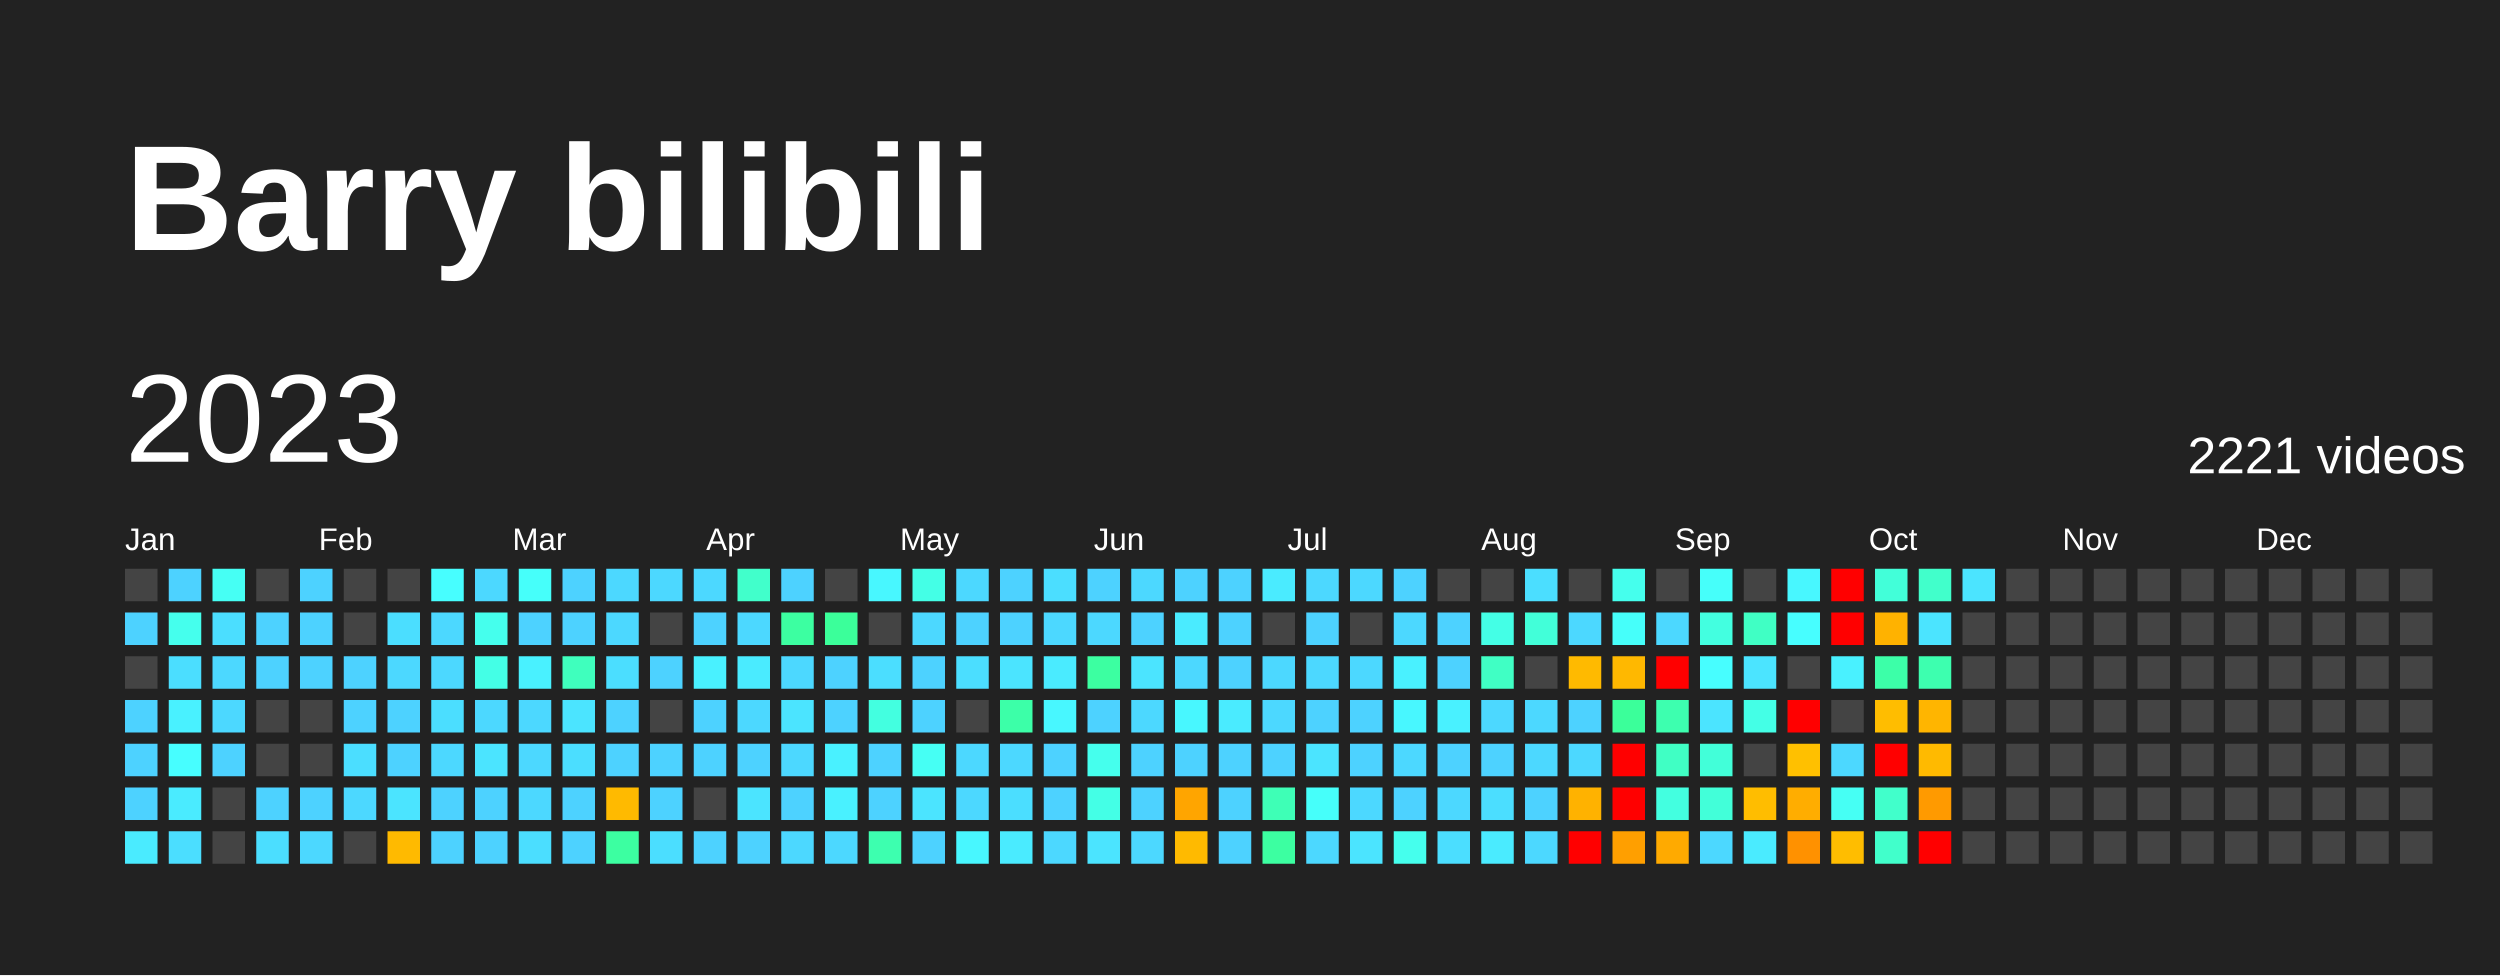
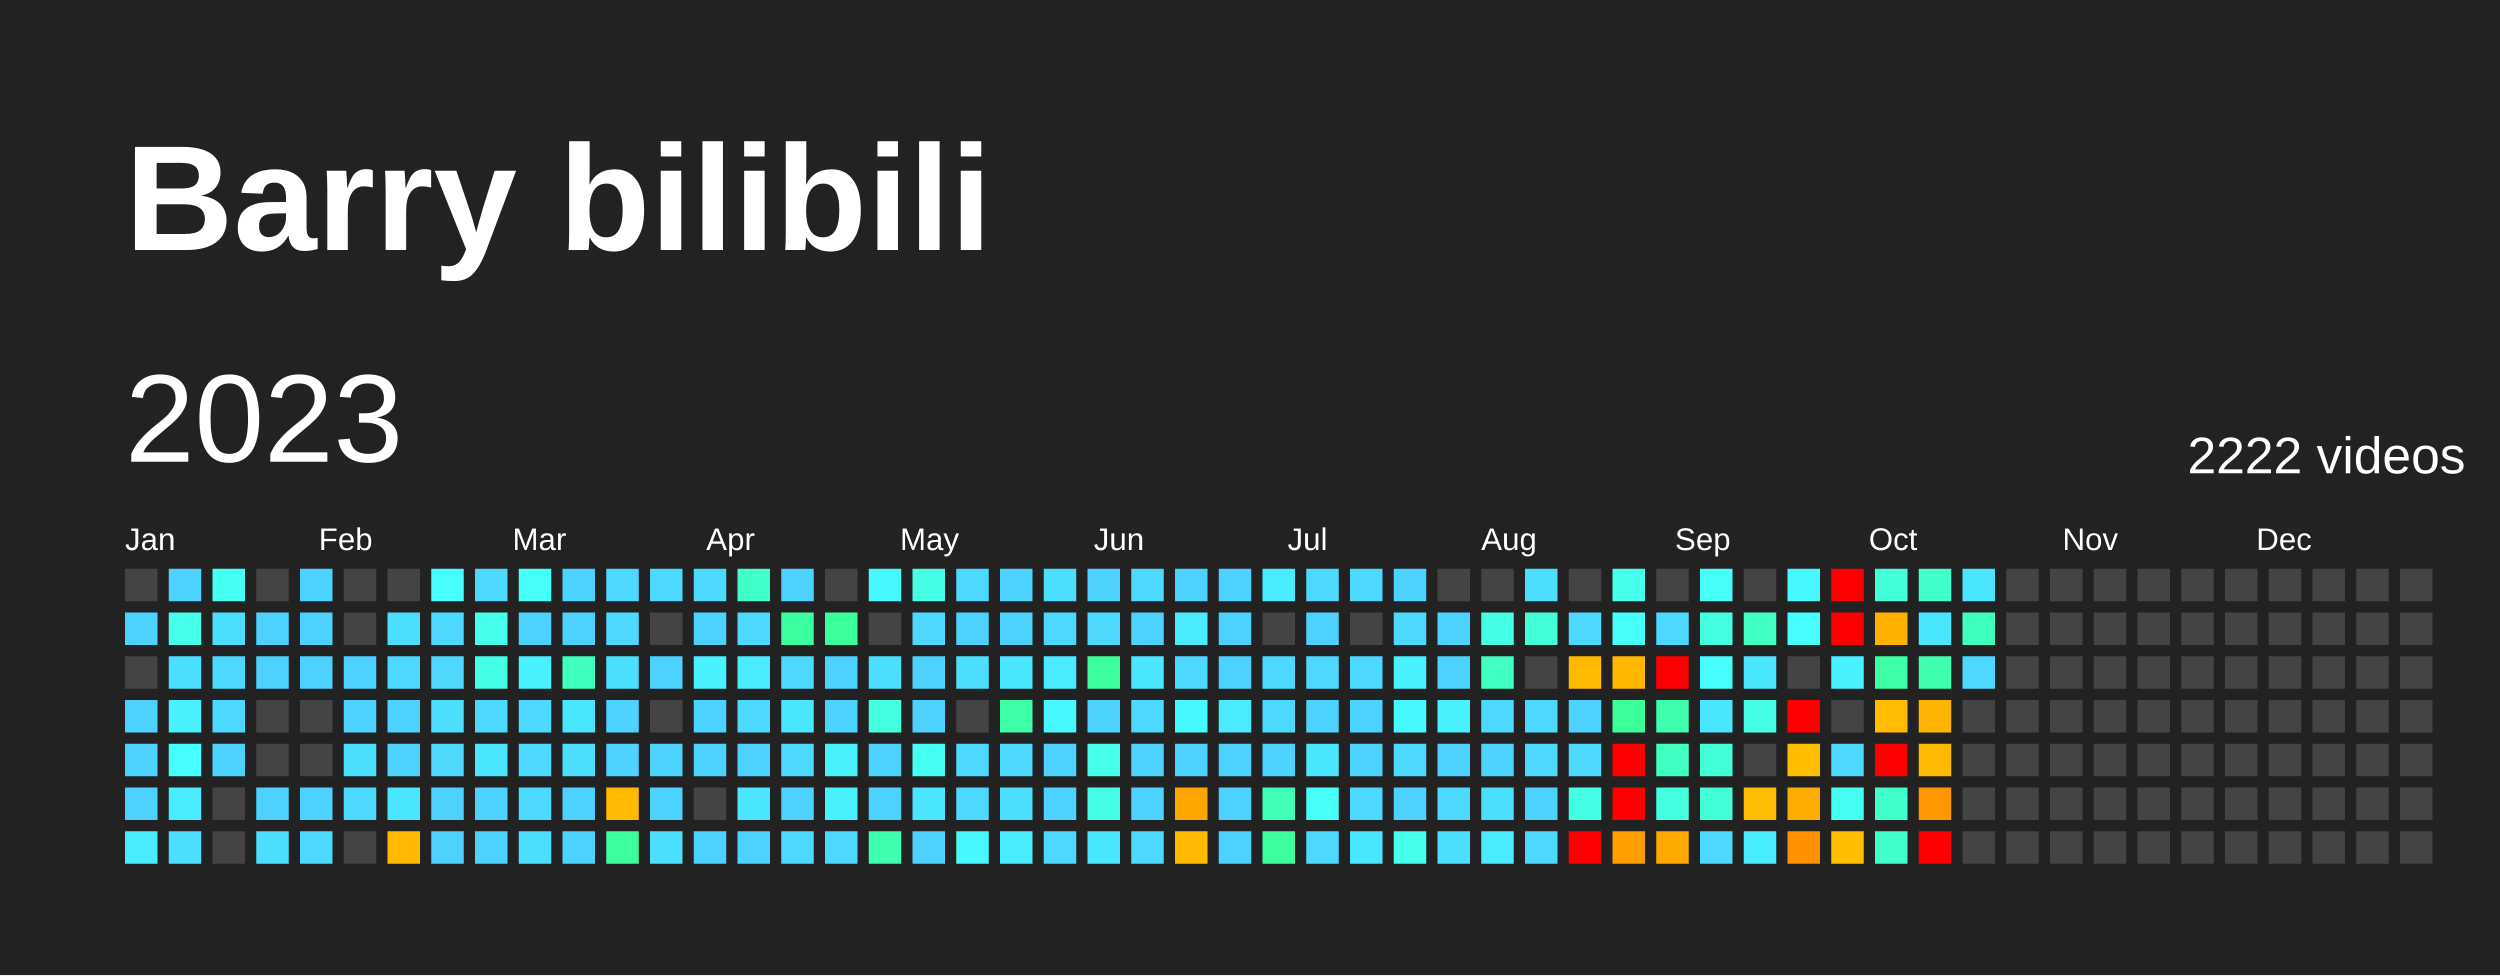
<svg xmlns="http://www.w3.org/2000/svg" baseProfile="full" height="78mm" version="1.1" viewBox="0,0,200,78" width="200mm">
  <defs />
  <rect fill="#222222" height="78" width="200" x="0" y="0" />
  <text fill="#FFFFFF" style="font-size:12px; font-family:Arial; font-weight:bold;" x="10" y="20">Barry bilibili</text>
  <text dominant-baseline="hanging" fill="#FFFFFF" style="font-size:10.0px; font-family:Arial;" x="10" y="30">2023</text>
-   <text dominant-baseline="hanging" fill="#FFFFFF" style="font-size:4.125px; font-family:Arial;" x="175" y="35">2221 videos</text>
+   <text dominant-baseline="hanging" fill="#FFFFFF" style="font-size:4.125px; font-family:Arial;" x="175" y="35">2222 videos</text>
  <text fill="#FFFFFF" style="font-size:2.5px; font-family:Arial" x="10.0" y="44">Jan</text>
  <text fill="#FFFFFF" style="font-size:2.5px; font-family:Arial" x="25.5" y="44">Feb</text>
  <text fill="#FFFFFF" style="font-size:2.5px; font-family:Arial" x="41.0" y="44">Mar</text>
  <text fill="#FFFFFF" style="font-size:2.5px; font-family:Arial" x="56.5" y="44">Apr</text>
  <text fill="#FFFFFF" style="font-size:2.5px; font-family:Arial" x="72.0" y="44">May</text>
  <text fill="#FFFFFF" style="font-size:2.5px; font-family:Arial" x="87.5" y="44">Jun</text>
  <text fill="#FFFFFF" style="font-size:2.5px; font-family:Arial" x="103.0" y="44">Jul</text>
  <text fill="#FFFFFF" style="font-size:2.5px; font-family:Arial" x="118.5" y="44">Aug</text>
  <text fill="#FFFFFF" style="font-size:2.5px; font-family:Arial" x="134.0" y="44">Sep</text>
  <text fill="#FFFFFF" style="font-size:2.5px; font-family:Arial" x="149.5" y="44">Oct</text>
  <text fill="#FFFFFF" style="font-size:2.5px; font-family:Arial" x="165.0" y="44">Nov</text>
  <text fill="#FFFFFF" style="font-size:2.5px; font-family:Arial" x="180.5" y="44">Dec</text>
  <rect fill="#444444" height="2.6" width="2.6" x="10.0" y="45.5" />
  <rect fill="#4dd2ff" height="2.6" width="2.6" x="10.0" y="49.0" />
  <rect fill="#444444" height="2.6" width="2.6" x="10.0" y="52.5" />
  <rect fill="#4dd2ff" height="2.6" width="2.6" x="10.0" y="56.0" />
  <rect fill="#4dd2ff" height="2.6" width="2.6" x="10.0" y="59.5" />
  <rect fill="#4dd2ff" height="2.6" width="2.6" x="10.0" y="63.0" />
  <rect fill="#4aebff" height="2.6" width="2.6" x="10.0" y="66.5" />
  <rect fill="#4dd2ff" height="2.6" width="2.6" x="13.5" y="45.5" />
-   <rect fill="#45ffed" height="2.6" width="2.6" x="13.5" y="49.0" />
+   <rect fill="#45ffec" height="2.6" width="2.6" x="13.5" y="49.0" />
  <rect fill="#4bdeff" height="2.6" width="2.6" x="13.5" y="52.5" />
  <rect fill="#49f1ff" height="2.6" width="2.6" x="13.5" y="56.0" />
  <rect fill="#47feff" height="2.6" width="2.6" x="13.5" y="59.5" />
  <rect fill="#4aebff" height="2.6" width="2.6" x="13.5" y="63.0" />
  <rect fill="#4bdeff" height="2.6" width="2.6" x="13.5" y="66.5" />
-   <rect fill="#46fff4" height="2.6" width="2.6" x="17.0" y="45.5" />
+   <rect fill="#45fff3" height="2.6" width="2.6" x="17.0" y="45.5" />
  <rect fill="#4bdeff" height="2.6" width="2.6" x="17.0" y="49.0" />
  <rect fill="#4cd8ff" height="2.6" width="2.6" x="17.0" y="52.5" />
  <rect fill="#4cd8ff" height="2.6" width="2.6" x="17.0" y="56.0" />
  <rect fill="#4dd2ff" height="2.6" width="2.6" x="17.0" y="59.5" />
  <rect fill="#444444" height="2.6" width="2.6" x="17.0" y="63.0" />
  <rect fill="#444444" height="2.6" width="2.6" x="17.0" y="66.5" />
  <rect fill="#444444" height="2.6" width="2.6" x="20.5" y="45.5" />
  <rect fill="#4dd2ff" height="2.6" width="2.6" x="20.5" y="49.0" />
  <rect fill="#4dd2ff" height="2.6" width="2.6" x="20.5" y="52.5" />
  <rect fill="#444444" height="2.6" width="2.6" x="20.5" y="56.0" />
  <rect fill="#444444" height="2.6" width="2.6" x="20.5" y="59.5" />
  <rect fill="#4dd2ff" height="2.6" width="2.6" x="20.5" y="63.0" />
  <rect fill="#4bdeff" height="2.6" width="2.6" x="20.5" y="66.5" />
  <rect fill="#4dd2ff" height="2.6" width="2.6" x="24.0" y="45.5" />
  <rect fill="#4dd2ff" height="2.6" width="2.6" x="24.0" y="49.0" />
  <rect fill="#4dd2ff" height="2.6" width="2.6" x="24.0" y="52.5" />
  <rect fill="#444444" height="2.6" width="2.6" x="24.0" y="56.0" />
  <rect fill="#444444" height="2.6" width="2.6" x="24.0" y="59.5" />
  <rect fill="#4dd2ff" height="2.6" width="2.6" x="24.0" y="63.0" />
  <rect fill="#4cd8ff" height="2.6" width="2.6" x="24.0" y="66.5" />
  <rect fill="#444444" height="2.6" width="2.6" x="27.5" y="45.5" />
  <rect fill="#444444" height="2.6" width="2.6" x="27.5" y="49.0" />
  <rect fill="#4dd2ff" height="2.6" width="2.6" x="27.5" y="52.5" />
  <rect fill="#4dd2ff" height="2.6" width="2.6" x="27.5" y="56.0" />
  <rect fill="#4bdeff" height="2.6" width="2.6" x="27.5" y="59.5" />
  <rect fill="#4cd8ff" height="2.6" width="2.6" x="27.5" y="63.0" />
  <rect fill="#444444" height="2.6" width="2.6" x="27.5" y="66.5" />
  <rect fill="#444444" height="2.6" width="2.6" x="31.0" y="45.5" />
  <rect fill="#4bdeff" height="2.6" width="2.6" x="31.0" y="49.0" />
  <rect fill="#4cd8ff" height="2.6" width="2.6" x="31.0" y="52.5" />
  <rect fill="#4dd2ff" height="2.6" width="2.6" x="31.0" y="56.0" />
  <rect fill="#4dd2ff" height="2.6" width="2.6" x="31.0" y="59.5" />
-   <rect fill="#4be4ff" height="2.6" width="2.6" x="31.0" y="63.0" />
+   <rect fill="#4ae5ff" height="2.6" width="2.6" x="31.0" y="63.0" />
  <rect fill="#ffba00" height="2.6" width="2.6" x="31.0" y="66.5" />
  <rect fill="#47feff" height="2.6" width="2.6" x="34.5" y="45.5" />
  <rect fill="#4cd8ff" height="2.6" width="2.6" x="34.5" y="49.0" />
  <rect fill="#4cd8ff" height="2.6" width="2.6" x="34.5" y="52.5" />
  <rect fill="#4bdeff" height="2.6" width="2.6" x="34.5" y="56.0" />
  <rect fill="#4cd8ff" height="2.6" width="2.6" x="34.5" y="59.5" />
  <rect fill="#4dd2ff" height="2.6" width="2.6" x="34.5" y="63.0" />
  <rect fill="#4dd2ff" height="2.6" width="2.6" x="34.5" y="66.5" />
  <rect fill="#4cd8ff" height="2.6" width="2.6" x="38.0" y="45.5" />
-   <rect fill="#45ffed" height="2.6" width="2.6" x="38.0" y="49.0" />
+   <rect fill="#45ffec" height="2.6" width="2.6" x="38.0" y="49.0" />
  <rect fill="#44ffe6" height="2.6" width="2.6" x="38.0" y="52.5" />
  <rect fill="#4cd8ff" height="2.6" width="2.6" x="38.0" y="56.0" />
-   <rect fill="#4be4ff" height="2.6" width="2.6" x="38.0" y="59.5" />
+   <rect fill="#4ae5ff" height="2.6" width="2.6" x="38.0" y="59.5" />
  <rect fill="#4dd2ff" height="2.6" width="2.6" x="38.0" y="63.0" />
  <rect fill="#4dd2ff" height="2.6" width="2.6" x="38.0" y="66.5" />
-   <rect fill="#46fffa" height="2.6" width="2.6" x="41.5" y="45.5" />
+   <rect fill="#46fff9" height="2.6" width="2.6" x="41.5" y="45.5" />
  <rect fill="#4dd2ff" height="2.6" width="2.6" x="41.5" y="49.0" />
  <rect fill="#49f1ff" height="2.6" width="2.6" x="41.5" y="52.5" />
  <rect fill="#4cd8ff" height="2.6" width="2.6" x="41.5" y="56.0" />
  <rect fill="#4cd8ff" height="2.6" width="2.6" x="41.5" y="59.5" />
  <rect fill="#4cd8ff" height="2.6" width="2.6" x="41.5" y="63.0" />
  <rect fill="#4bdeff" height="2.6" width="2.6" x="41.5" y="66.5" />
  <rect fill="#4dd2ff" height="2.6" width="2.6" x="45.0" y="45.5" />
  <rect fill="#4dd2ff" height="2.6" width="2.6" x="45.0" y="49.0" />
-   <rect fill="#3fffbd" height="2.6" width="2.6" x="45.0" y="52.5" />
-   <rect fill="#4be4ff" height="2.6" width="2.6" x="45.0" y="56.0" />
+   <rect fill="#3fffbc" height="2.6" width="2.6" x="45.0" y="52.5" />
+   <rect fill="#4ae5ff" height="2.6" width="2.6" x="45.0" y="56.0" />
  <rect fill="#4bdeff" height="2.6" width="2.6" x="45.0" y="59.5" />
  <rect fill="#4dd2ff" height="2.6" width="2.6" x="45.0" y="63.0" />
  <rect fill="#4dd2ff" height="2.6" width="2.6" x="45.0" y="66.5" />
  <rect fill="#4cd8ff" height="2.6" width="2.6" x="48.5" y="45.5" />
  <rect fill="#4cd8ff" height="2.6" width="2.6" x="48.5" y="49.0" />
  <rect fill="#4bdeff" height="2.6" width="2.6" x="48.5" y="52.5" />
  <rect fill="#4dd2ff" height="2.6" width="2.6" x="48.5" y="56.0" />
  <rect fill="#4dd2ff" height="2.6" width="2.6" x="48.5" y="59.5" />
  <rect fill="#ffba00" height="2.6" width="2.6" x="48.5" y="63.0" />
-   <rect fill="#3cffa1" height="2.6" width="2.6" x="48.5" y="66.5" />
+   <rect fill="#3bff9f" height="2.6" width="2.6" x="48.5" y="66.5" />
  <rect fill="#4cd8ff" height="2.6" width="2.6" x="52.0" y="45.5" />
  <rect fill="#444444" height="2.6" width="2.6" x="52.0" y="49.0" />
  <rect fill="#4dd2ff" height="2.6" width="2.6" x="52.0" y="52.5" />
  <rect fill="#444444" height="2.6" width="2.6" x="52.0" y="56.0" />
  <rect fill="#4dd2ff" height="2.6" width="2.6" x="52.0" y="59.5" />
  <rect fill="#4dd2ff" height="2.6" width="2.6" x="52.0" y="63.0" />
  <rect fill="#4bdeff" height="2.6" width="2.6" x="52.0" y="66.5" />
  <rect fill="#4cd8ff" height="2.6" width="2.6" x="55.5" y="45.5" />
  <rect fill="#4dd2ff" height="2.6" width="2.6" x="55.5" y="49.0" />
  <rect fill="#49f1ff" height="2.6" width="2.6" x="55.5" y="52.5" />
  <rect fill="#4dd2ff" height="2.6" width="2.6" x="55.5" y="56.0" />
  <rect fill="#4dd2ff" height="2.6" width="2.6" x="55.5" y="59.5" />
  <rect fill="#444444" height="2.6" width="2.6" x="55.5" y="63.0" />
  <rect fill="#4dd2ff" height="2.6" width="2.6" x="55.5" y="66.5" />
-   <rect fill="#41ffcb" height="2.6" width="2.6" x="59.0" y="45.5" />
+   <rect fill="#40ffca" height="2.6" width="2.6" x="59.0" y="45.5" />
  <rect fill="#4cd8ff" height="2.6" width="2.6" x="59.0" y="49.0" />
  <rect fill="#4aebff" height="2.6" width="2.6" x="59.0" y="52.5" />
  <rect fill="#4cd8ff" height="2.6" width="2.6" x="59.0" y="56.0" />
  <rect fill="#4dd2ff" height="2.6" width="2.6" x="59.0" y="59.5" />
-   <rect fill="#4be4ff" height="2.6" width="2.6" x="59.0" y="63.0" />
+   <rect fill="#4ae5ff" height="2.6" width="2.6" x="59.0" y="63.0" />
  <rect fill="#4dd2ff" height="2.6" width="2.6" x="59.0" y="66.5" />
  <rect fill="#4dd2ff" height="2.6" width="2.6" x="62.5" y="45.5" />
-   <rect fill="#3cffa1" height="2.6" width="2.6" x="62.5" y="49.0" />
+   <rect fill="#3bff9f" height="2.6" width="2.6" x="62.5" y="49.0" />
  <rect fill="#4cd8ff" height="2.6" width="2.6" x="62.5" y="52.5" />
-   <rect fill="#4be4ff" height="2.6" width="2.6" x="62.5" y="56.0" />
+   <rect fill="#4ae5ff" height="2.6" width="2.6" x="62.5" y="56.0" />
  <rect fill="#4cd8ff" height="2.6" width="2.6" x="62.5" y="59.5" />
  <rect fill="#4dd2ff" height="2.6" width="2.6" x="62.5" y="63.0" />
  <rect fill="#4cd8ff" height="2.6" width="2.6" x="62.5" y="66.5" />
  <rect fill="#444444" height="2.6" width="2.6" x="66.0" y="45.5" />
-   <rect fill="#3bff9a" height="2.6" width="2.6" x="66.0" y="49.0" />
+   <rect fill="#3bff98" height="2.6" width="2.6" x="66.0" y="49.0" />
  <rect fill="#4dd2ff" height="2.6" width="2.6" x="66.0" y="52.5" />
  <rect fill="#4dd2ff" height="2.6" width="2.6" x="66.0" y="56.0" />
  <rect fill="#49f1ff" height="2.6" width="2.6" x="66.0" y="59.5" />
  <rect fill="#49f1ff" height="2.6" width="2.6" x="66.0" y="63.0" />
  <rect fill="#4cd8ff" height="2.6" width="2.6" x="66.0" y="66.5" />
-   <rect fill="#48f7ff" height="2.6" width="2.6" x="69.5" y="45.5" />
+   <rect fill="#48f8ff" height="2.6" width="2.6" x="69.5" y="45.5" />
  <rect fill="#444444" height="2.6" width="2.6" x="69.5" y="49.0" />
  <rect fill="#4bdeff" height="2.6" width="2.6" x="69.5" y="52.5" />
-   <rect fill="#43ffe0" height="2.6" width="2.6" x="69.5" y="56.0" />
+   <rect fill="#43ffdf" height="2.6" width="2.6" x="69.5" y="56.0" />
  <rect fill="#4dd2ff" height="2.6" width="2.6" x="69.5" y="59.5" />
  <rect fill="#4dd2ff" height="2.6" width="2.6" x="69.5" y="63.0" />
-   <rect fill="#3dffaf" height="2.6" width="2.6" x="69.5" y="66.5" />
+   <rect fill="#3dffae" height="2.6" width="2.6" x="69.5" y="66.5" />
  <rect fill="#44ffe6" height="2.6" width="2.6" x="73.0" y="45.5" />
  <rect fill="#4cd8ff" height="2.6" width="2.6" x="73.0" y="49.0" />
  <rect fill="#4dd2ff" height="2.6" width="2.6" x="73.0" y="52.5" />
  <rect fill="#4dd2ff" height="2.6" width="2.6" x="73.0" y="56.0" />
-   <rect fill="#46fff4" height="2.6" width="2.6" x="73.0" y="59.5" />
-   <rect fill="#4be4ff" height="2.6" width="2.6" x="73.0" y="63.0" />
+   <rect fill="#45fff3" height="2.6" width="2.6" x="73.0" y="59.5" />
+   <rect fill="#4ae5ff" height="2.6" width="2.6" x="73.0" y="63.0" />
  <rect fill="#4dd2ff" height="2.6" width="2.6" x="73.0" y="66.5" />
  <rect fill="#4cd8ff" height="2.6" width="2.6" x="76.5" y="45.5" />
  <rect fill="#4dd2ff" height="2.6" width="2.6" x="76.5" y="49.0" />
  <rect fill="#4bdeff" height="2.6" width="2.6" x="76.5" y="52.5" />
  <rect fill="#444444" height="2.6" width="2.6" x="76.5" y="56.0" />
  <rect fill="#4cd8ff" height="2.6" width="2.6" x="76.5" y="59.5" />
  <rect fill="#4cd8ff" height="2.6" width="2.6" x="76.5" y="63.0" />
-   <rect fill="#48f7ff" height="2.6" width="2.6" x="76.5" y="66.5" />
+   <rect fill="#48f8ff" height="2.6" width="2.6" x="76.5" y="66.5" />
  <rect fill="#4dd2ff" height="2.6" width="2.6" x="80.0" y="45.5" />
  <rect fill="#4dd2ff" height="2.6" width="2.6" x="80.0" y="49.0" />
-   <rect fill="#4be4ff" height="2.6" width="2.6" x="80.0" y="52.5" />
-   <rect fill="#3cffa8" height="2.6" width="2.6" x="80.0" y="56.0" />
+   <rect fill="#4ae5ff" height="2.6" width="2.6" x="80.0" y="52.5" />
+   <rect fill="#3cffa7" height="2.6" width="2.6" x="80.0" y="56.0" />
  <rect fill="#4cd8ff" height="2.6" width="2.6" x="80.0" y="59.5" />
  <rect fill="#4bdeff" height="2.6" width="2.6" x="80.0" y="63.0" />
  <rect fill="#4aebff" height="2.6" width="2.6" x="80.0" y="66.5" />
  <rect fill="#4bdeff" height="2.6" width="2.6" x="83.5" y="45.5" />
  <rect fill="#4cd8ff" height="2.6" width="2.6" x="83.5" y="49.0" />
  <rect fill="#4aebff" height="2.6" width="2.6" x="83.5" y="52.5" />
-   <rect fill="#48f7ff" height="2.6" width="2.6" x="83.5" y="56.0" />
+   <rect fill="#48f8ff" height="2.6" width="2.6" x="83.5" y="56.0" />
  <rect fill="#4dd2ff" height="2.6" width="2.6" x="83.5" y="59.5" />
  <rect fill="#4dd2ff" height="2.6" width="2.6" x="83.5" y="63.0" />
  <rect fill="#4cd8ff" height="2.6" width="2.6" x="83.5" y="66.5" />
  <rect fill="#4dd2ff" height="2.6" width="2.6" x="87.0" y="45.5" />
  <rect fill="#4cd8ff" height="2.6" width="2.6" x="87.0" y="49.0" />
-   <rect fill="#3cffa1" height="2.6" width="2.6" x="87.0" y="52.5" />
+   <rect fill="#3bff9f" height="2.6" width="2.6" x="87.0" y="52.5" />
  <rect fill="#4dd2ff" height="2.6" width="2.6" x="87.0" y="56.0" />
-   <rect fill="#45ffed" height="2.6" width="2.6" x="87.0" y="59.5" />
+   <rect fill="#45ffec" height="2.6" width="2.6" x="87.0" y="59.5" />
  <rect fill="#44ffe6" height="2.6" width="2.6" x="87.0" y="63.0" />
-   <rect fill="#4be4ff" height="2.6" width="2.6" x="87.0" y="66.5" />
+   <rect fill="#4ae5ff" height="2.6" width="2.6" x="87.0" y="66.5" />
  <rect fill="#4cd8ff" height="2.6" width="2.6" x="90.5" y="45.5" />
  <rect fill="#4dd2ff" height="2.6" width="2.6" x="90.5" y="49.0" />
-   <rect fill="#4be4ff" height="2.6" width="2.6" x="90.5" y="52.5" />
+   <rect fill="#4ae5ff" height="2.6" width="2.6" x="90.5" y="52.5" />
  <rect fill="#4cd8ff" height="2.6" width="2.6" x="90.5" y="56.0" />
  <rect fill="#4dd2ff" height="2.6" width="2.6" x="90.5" y="59.5" />
  <rect fill="#4dd2ff" height="2.6" width="2.6" x="90.5" y="63.0" />
  <rect fill="#4cd8ff" height="2.6" width="2.6" x="90.5" y="66.5" />
  <rect fill="#4dd2ff" height="2.6" width="2.6" x="94.0" y="45.5" />
  <rect fill="#4aebff" height="2.6" width="2.6" x="94.0" y="49.0" />
  <rect fill="#4cd8ff" height="2.6" width="2.6" x="94.0" y="52.5" />
-   <rect fill="#48f7ff" height="2.6" width="2.6" x="94.0" y="56.0" />
+   <rect fill="#48f8ff" height="2.6" width="2.6" x="94.0" y="56.0" />
  <rect fill="#4dd2ff" height="2.6" width="2.6" x="94.0" y="59.5" />
-   <rect fill="#ffa500" height="2.6" width="2.6" x="94.0" y="63.0" />
+   <rect fill="#ffa400" height="2.6" width="2.6" x="94.0" y="63.0" />
  <rect fill="#ffba00" height="2.6" width="2.6" x="94.0" y="66.5" />
  <rect fill="#4dd2ff" height="2.6" width="2.6" x="97.5" y="45.5" />
  <rect fill="#4dd2ff" height="2.6" width="2.6" x="97.5" y="49.0" />
  <rect fill="#4dd2ff" height="2.6" width="2.6" x="97.5" y="52.5" />
  <rect fill="#4aebff" height="2.6" width="2.6" x="97.5" y="56.0" />
  <rect fill="#4dd2ff" height="2.6" width="2.6" x="97.5" y="59.5" />
  <rect fill="#4dd2ff" height="2.6" width="2.6" x="97.5" y="63.0" />
  <rect fill="#4dd2ff" height="2.6" width="2.6" x="97.5" y="66.5" />
  <rect fill="#4aebff" height="2.6" width="2.6" x="101.0" y="45.5" />
  <rect fill="#444444" height="2.6" width="2.6" x="101.0" y="49.0" />
  <rect fill="#4cd8ff" height="2.6" width="2.6" x="101.0" y="52.5" />
  <rect fill="#4cd8ff" height="2.6" width="2.6" x="101.0" y="56.0" />
  <rect fill="#4dd2ff" height="2.6" width="2.6" x="101.0" y="59.5" />
-   <rect fill="#3effb6" height="2.6" width="2.6" x="101.0" y="63.0" />
-   <rect fill="#3cffa1" height="2.6" width="2.6" x="101.0" y="66.5" />
+   <rect fill="#3effb5" height="2.6" width="2.6" x="101.0" y="63.0" />
+   <rect fill="#3bff9f" height="2.6" width="2.6" x="101.0" y="66.5" />
  <rect fill="#4cd8ff" height="2.6" width="2.6" x="104.5" y="45.5" />
  <rect fill="#4dd2ff" height="2.6" width="2.6" x="104.5" y="49.0" />
  <rect fill="#4cd8ff" height="2.6" width="2.6" x="104.5" y="52.5" />
  <rect fill="#4dd2ff" height="2.6" width="2.6" x="104.5" y="56.0" />
-   <rect fill="#4be4ff" height="2.6" width="2.6" x="104.5" y="59.5" />
-   <rect fill="#46fffa" height="2.6" width="2.6" x="104.5" y="63.0" />
+   <rect fill="#4ae5ff" height="2.6" width="2.6" x="104.5" y="59.5" />
+   <rect fill="#46fff9" height="2.6" width="2.6" x="104.5" y="63.0" />
  <rect fill="#4cd8ff" height="2.6" width="2.6" x="104.5" y="66.5" />
  <rect fill="#4cd8ff" height="2.6" width="2.6" x="108.0" y="45.5" />
  <rect fill="#444444" height="2.6" width="2.6" x="108.0" y="49.0" />
  <rect fill="#4cd8ff" height="2.6" width="2.6" x="108.0" y="52.5" />
  <rect fill="#4dd2ff" height="2.6" width="2.6" x="108.0" y="56.0" />
  <rect fill="#4dd2ff" height="2.6" width="2.6" x="108.0" y="59.5" />
  <rect fill="#4cd8ff" height="2.6" width="2.6" x="108.0" y="63.0" />
-   <rect fill="#4be4ff" height="2.6" width="2.6" x="108.0" y="66.5" />
+   <rect fill="#4ae5ff" height="2.6" width="2.6" x="108.0" y="66.5" />
  <rect fill="#4dd2ff" height="2.6" width="2.6" x="111.5" y="45.5" />
  <rect fill="#4cd8ff" height="2.6" width="2.6" x="111.5" y="49.0" />
  <rect fill="#49f1ff" height="2.6" width="2.6" x="111.5" y="52.5" />
-   <rect fill="#48f7ff" height="2.6" width="2.6" x="111.5" y="56.0" />
+   <rect fill="#48f8ff" height="2.6" width="2.6" x="111.5" y="56.0" />
  <rect fill="#4cd8ff" height="2.6" width="2.6" x="111.5" y="59.5" />
  <rect fill="#4dd2ff" height="2.6" width="2.6" x="111.5" y="63.0" />
-   <rect fill="#45ffed" height="2.6" width="2.6" x="111.5" y="66.5" />
+   <rect fill="#45ffec" height="2.6" width="2.6" x="111.5" y="66.5" />
  <rect fill="#444444" height="2.6" width="2.6" x="115.0" y="45.5" />
  <rect fill="#4dd2ff" height="2.6" width="2.6" x="115.0" y="49.0" />
  <rect fill="#4dd2ff" height="2.6" width="2.6" x="115.0" y="52.5" />
  <rect fill="#49f1ff" height="2.6" width="2.6" x="115.0" y="56.0" />
  <rect fill="#4dd2ff" height="2.6" width="2.6" x="115.0" y="59.5" />
  <rect fill="#4cd8ff" height="2.6" width="2.6" x="115.0" y="63.0" />
  <rect fill="#4bdeff" height="2.6" width="2.6" x="115.0" y="66.5" />
  <rect fill="#444444" height="2.6" width="2.6" x="118.5" y="45.5" />
  <rect fill="#44ffe6" height="2.6" width="2.6" x="118.5" y="49.0" />
-   <rect fill="#40ffc4" height="2.6" width="2.6" x="118.5" y="52.5" />
+   <rect fill="#40ffc3" height="2.6" width="2.6" x="118.5" y="52.5" />
  <rect fill="#4cd8ff" height="2.6" width="2.6" x="118.5" y="56.0" />
  <rect fill="#4dd2ff" height="2.6" width="2.6" x="118.5" y="59.5" />
  <rect fill="#4bdeff" height="2.6" width="2.6" x="118.5" y="63.0" />
  <rect fill="#4aebff" height="2.6" width="2.6" x="118.5" y="66.5" />
  <rect fill="#4bdeff" height="2.6" width="2.6" x="122.0" y="45.5" />
-   <rect fill="#42ffd9" height="2.6" width="2.6" x="122.0" y="49.0" />
+   <rect fill="#42ffd8" height="2.6" width="2.6" x="122.0" y="49.0" />
  <rect fill="#444444" height="2.6" width="2.6" x="122.0" y="52.5" />
  <rect fill="#4cd8ff" height="2.6" width="2.6" x="122.0" y="56.0" />
  <rect fill="#4cd8ff" height="2.6" width="2.6" x="122.0" y="59.5" />
  <rect fill="#4dd2ff" height="2.6" width="2.6" x="122.0" y="63.0" />
  <rect fill="#4cd8ff" height="2.6" width="2.6" x="122.0" y="66.5" />
  <rect fill="#444444" height="2.6" width="2.6" x="125.5" y="45.5" />
  <rect fill="#4cd8ff" height="2.6" width="2.6" x="125.5" y="49.0" />
  <rect fill="#ffba00" height="2.6" width="2.6" x="125.5" y="52.5" />
  <rect fill="#4dd2ff" height="2.6" width="2.6" x="125.5" y="56.0" />
  <rect fill="#4cd8ff" height="2.6" width="2.6" x="125.5" y="59.5" />
-   <rect fill="#ffb200" height="2.6" width="2.6" x="125.5" y="63.0" />
+   <rect fill="#44ffe6" height="2.6" width="2.6" x="125.5" y="63.0" />
  <rect fill="red" height="2.6" width="2.6" x="125.5" y="66.5" />
-   <rect fill="#45ffed" height="2.6" width="2.6" x="129.0" y="45.5" />
-   <rect fill="#46fffa" height="2.6" width="2.6" x="129.0" y="49.0" />
-   <rect fill="#ffb800" height="2.6" width="2.6" x="129.0" y="52.5" />
-   <rect fill="#3bff9a" height="2.6" width="2.6" x="129.0" y="56.0" />
+   <rect fill="#45ffec" height="2.6" width="2.6" x="129.0" y="45.5" />
+   <rect fill="#46fff9" height="2.6" width="2.6" x="129.0" y="49.0" />
+   <rect fill="#ffb700" height="2.6" width="2.6" x="129.0" y="52.5" />
+   <rect fill="#3bff98" height="2.6" width="2.6" x="129.0" y="56.0" />
  <rect fill="red" height="2.6" width="2.6" x="129.0" y="59.5" />
  <rect fill="red" height="2.6" width="2.6" x="129.0" y="63.0" />
-   <rect fill="#ff9f00" height="2.6" width="2.6" x="129.0" y="66.5" />
+   <rect fill="#ff9e00" height="2.6" width="2.6" x="129.0" y="66.5" />
  <rect fill="#444444" height="2.6" width="2.6" x="132.5" y="45.5" />
  <rect fill="#4cd8ff" height="2.6" width="2.6" x="132.5" y="49.0" />
  <rect fill="red" height="2.6" width="2.6" x="132.5" y="52.5" />
-   <rect fill="#3dffaf" height="2.6" width="2.6" x="132.5" y="56.0" />
-   <rect fill="#40ffc4" height="2.6" width="2.6" x="132.5" y="59.5" />
-   <rect fill="#43ffe0" height="2.6" width="2.6" x="132.5" y="63.0" />
-   <rect fill="#ffaa00" height="2.6" width="2.6" x="132.5" y="66.5" />
-   <rect fill="#46fffa" height="2.6" width="2.6" x="136.0" y="45.5" />
-   <rect fill="#43ffe0" height="2.6" width="2.6" x="136.0" y="49.0" />
+   <rect fill="#3dffae" height="2.6" width="2.6" x="132.5" y="56.0" />
+   <rect fill="#40ffc3" height="2.6" width="2.6" x="132.5" y="59.5" />
+   <rect fill="#43ffdf" height="2.6" width="2.6" x="132.5" y="63.0" />
+   <rect fill="#ffa900" height="2.6" width="2.6" x="132.5" y="66.5" />
+   <rect fill="#46fff9" height="2.6" width="2.6" x="136.0" y="45.5" />
+   <rect fill="#43ffdf" height="2.6" width="2.6" x="136.0" y="49.0" />
  <rect fill="#47feff" height="2.6" width="2.6" x="136.0" y="52.5" />
-   <rect fill="#4be4ff" height="2.6" width="2.6" x="136.0" y="56.0" />
-   <rect fill="#42ffd9" height="2.6" width="2.6" x="136.0" y="59.5" />
-   <rect fill="#42ffd9" height="2.6" width="2.6" x="136.0" y="63.0" />
+   <rect fill="#4ae5ff" height="2.6" width="2.6" x="136.0" y="56.0" />
+   <rect fill="#42ffd8" height="2.6" width="2.6" x="136.0" y="59.5" />
+   <rect fill="#42ffd8" height="2.6" width="2.6" x="136.0" y="63.0" />
  <rect fill="#4cd8ff" height="2.6" width="2.6" x="136.0" y="66.5" />
  <rect fill="#444444" height="2.6" width="2.6" x="139.5" y="45.5" />
-   <rect fill="#40ffc4" height="2.6" width="2.6" x="139.5" y="49.0" />
-   <rect fill="#4be4ff" height="2.6" width="2.6" x="139.5" y="52.5" />
+   <rect fill="#40ffc3" height="2.6" width="2.6" x="139.5" y="49.0" />
+   <rect fill="#4ae5ff" height="2.6" width="2.6" x="139.5" y="52.5" />
  <rect fill="#44ffe6" height="2.6" width="2.6" x="139.5" y="56.0" />
  <rect fill="#444444" height="2.6" width="2.6" x="139.5" y="59.5" />
-   <rect fill="#ffbd00" height="2.6" width="2.6" x="139.5" y="63.0" />
+   <rect fill="#ffbc00" height="2.6" width="2.6" x="139.5" y="63.0" />
  <rect fill="#4aebff" height="2.6" width="2.6" x="139.5" y="66.5" />
-   <rect fill="#48f7ff" height="2.6" width="2.6" x="143.0" y="45.5" />
+   <rect fill="#48f8ff" height="2.6" width="2.6" x="143.0" y="45.5" />
  <rect fill="#47feff" height="2.6" width="2.6" x="143.0" y="49.0" />
  <rect fill="#444444" height="2.6" width="2.6" x="143.0" y="52.5" />
  <rect fill="red" height="2.6" width="2.6" x="143.0" y="56.0" />
-   <rect fill="#ffc000" height="2.6" width="2.6" x="143.0" y="59.5" />
-   <rect fill="#ffad00" height="2.6" width="2.6" x="143.0" y="63.0" />
-   <rect fill="#ff9100" height="2.6" width="2.6" x="143.0" y="66.5" />
+   <rect fill="#ffbf00" height="2.6" width="2.6" x="143.0" y="59.5" />
+   <rect fill="#ffac00" height="2.6" width="2.6" x="143.0" y="63.0" />
+   <rect fill="#ff9000" height="2.6" width="2.6" x="143.0" y="66.5" />
  <rect fill="red" height="2.6" width="2.6" x="146.5" y="45.5" />
  <rect fill="red" height="2.6" width="2.6" x="146.5" y="49.0" />
  <rect fill="#49f1ff" height="2.6" width="2.6" x="146.5" y="52.5" />
  <rect fill="#444444" height="2.6" width="2.6" x="146.5" y="56.0" />
  <rect fill="#4cd8ff" height="2.6" width="2.6" x="146.5" y="59.5" />
-   <rect fill="#46fff4" height="2.6" width="2.6" x="146.5" y="63.0" />
-   <rect fill="#ffbd00" height="2.6" width="2.6" x="146.5" y="66.5" />
-   <rect fill="#42ffd9" height="2.6" width="2.6" x="150.0" y="45.5" />
-   <rect fill="#ffb200" height="2.6" width="2.6" x="150.0" y="49.0" />
-   <rect fill="#3cffa8" height="2.6" width="2.6" x="150.0" y="52.5" />
-   <rect fill="#ffbd00" height="2.6" width="2.6" x="150.0" y="56.0" />
+   <rect fill="#45fff3" height="2.6" width="2.6" x="146.5" y="63.0" />
+   <rect fill="#ffbf00" height="2.6" width="2.6" x="146.5" y="66.5" />
+   <rect fill="#42ffd8" height="2.6" width="2.6" x="150.0" y="45.5" />
+   <rect fill="#ffb100" height="2.6" width="2.6" x="150.0" y="49.0" />
+   <rect fill="#3cffa7" height="2.6" width="2.6" x="150.0" y="52.5" />
+   <rect fill="#ffbc00" height="2.6" width="2.6" x="150.0" y="56.0" />
  <rect fill="red" height="2.6" width="2.6" x="150.0" y="59.5" />
-   <rect fill="#41ffcb" height="2.6" width="2.6" x="150.0" y="63.0" />
-   <rect fill="#41ffcb" height="2.6" width="2.6" x="150.0" y="66.5" />
-   <rect fill="#41ffcb" height="2.6" width="2.6" x="153.5" y="45.5" />
-   <rect fill="#4be4ff" height="2.6" width="2.6" x="153.5" y="49.0" />
-   <rect fill="#3dffaf" height="2.6" width="2.6" x="153.5" y="52.5" />
-   <rect fill="#ffb500" height="2.6" width="2.6" x="153.5" y="56.0" />
+   <rect fill="#40ffca" height="2.6" width="2.6" x="150.0" y="63.0" />
+   <rect fill="#40ffca" height="2.6" width="2.6" x="150.0" y="66.5" />
+   <rect fill="#40ffca" height="2.6" width="2.6" x="153.5" y="45.5" />
+   <rect fill="#4ae5ff" height="2.6" width="2.6" x="153.5" y="49.0" />
+   <rect fill="#3dffae" height="2.6" width="2.6" x="153.5" y="52.5" />
+   <rect fill="#ffb400" height="2.6" width="2.6" x="153.5" y="56.0" />
  <rect fill="#ffba00" height="2.6" width="2.6" x="153.5" y="59.5" />
-   <rect fill="#ff9a00" height="2.6" width="2.6" x="153.5" y="63.0" />
+   <rect fill="#ff9800" height="2.6" width="2.6" x="153.5" y="63.0" />
  <rect fill="red" height="2.6" width="2.6" x="153.5" y="66.5" />
-   <rect fill="#4be4ff" height="2.6" width="2.6" x="157.0" y="45.5" />
-   <rect fill="#444444" height="2.6" width="2.6" x="157.0" y="49.0" />
-   <rect fill="#444444" height="2.6" width="2.6" x="157.0" y="52.5" />
+   <rect fill="#4ae5ff" height="2.6" width="2.6" x="157.0" y="45.5" />
+   <rect fill="#3fffbc" height="2.6" width="2.6" x="157.0" y="49.0" />
+   <rect fill="#4cd8ff" height="2.6" width="2.6" x="157.0" y="52.5" />
  <rect fill="#444444" height="2.6" width="2.6" x="157.0" y="56.0" />
  <rect fill="#444444" height="2.6" width="2.6" x="157.0" y="59.5" />
  <rect fill="#444444" height="2.6" width="2.6" x="157.0" y="63.0" />
  <rect fill="#444444" height="2.6" width="2.6" x="157.0" y="66.5" />
  <rect fill="#444444" height="2.6" width="2.6" x="160.5" y="45.5" />
  <rect fill="#444444" height="2.6" width="2.6" x="160.5" y="49.0" />
  <rect fill="#444444" height="2.6" width="2.6" x="160.5" y="52.5" />
  <rect fill="#444444" height="2.6" width="2.6" x="160.5" y="56.0" />
  <rect fill="#444444" height="2.6" width="2.6" x="160.5" y="59.5" />
  <rect fill="#444444" height="2.6" width="2.6" x="160.5" y="63.0" />
  <rect fill="#444444" height="2.6" width="2.6" x="160.5" y="66.5" />
  <rect fill="#444444" height="2.6" width="2.6" x="164.0" y="45.5" />
  <rect fill="#444444" height="2.6" width="2.6" x="164.0" y="49.0" />
  <rect fill="#444444" height="2.6" width="2.6" x="164.0" y="52.5" />
  <rect fill="#444444" height="2.6" width="2.6" x="164.0" y="56.0" />
  <rect fill="#444444" height="2.6" width="2.6" x="164.0" y="59.5" />
  <rect fill="#444444" height="2.6" width="2.6" x="164.0" y="63.0" />
  <rect fill="#444444" height="2.6" width="2.6" x="164.0" y="66.5" />
  <rect fill="#444444" height="2.6" width="2.6" x="167.5" y="45.5" />
  <rect fill="#444444" height="2.6" width="2.6" x="167.5" y="49.0" />
  <rect fill="#444444" height="2.6" width="2.6" x="167.5" y="52.5" />
  <rect fill="#444444" height="2.6" width="2.6" x="167.5" y="56.0" />
  <rect fill="#444444" height="2.6" width="2.6" x="167.5" y="59.5" />
  <rect fill="#444444" height="2.6" width="2.6" x="167.5" y="63.0" />
  <rect fill="#444444" height="2.6" width="2.6" x="167.5" y="66.5" />
  <rect fill="#444444" height="2.6" width="2.6" x="171.0" y="45.5" />
  <rect fill="#444444" height="2.6" width="2.6" x="171.0" y="49.0" />
  <rect fill="#444444" height="2.6" width="2.6" x="171.0" y="52.5" />
  <rect fill="#444444" height="2.6" width="2.6" x="171.0" y="56.0" />
  <rect fill="#444444" height="2.6" width="2.6" x="171.0" y="59.5" />
  <rect fill="#444444" height="2.6" width="2.6" x="171.0" y="63.0" />
  <rect fill="#444444" height="2.6" width="2.6" x="171.0" y="66.5" />
  <rect fill="#444444" height="2.6" width="2.6" x="174.5" y="45.5" />
  <rect fill="#444444" height="2.6" width="2.6" x="174.5" y="49.0" />
  <rect fill="#444444" height="2.6" width="2.6" x="174.5" y="52.5" />
  <rect fill="#444444" height="2.6" width="2.6" x="174.5" y="56.0" />
  <rect fill="#444444" height="2.6" width="2.6" x="174.5" y="59.5" />
  <rect fill="#444444" height="2.6" width="2.6" x="174.5" y="63.0" />
  <rect fill="#444444" height="2.6" width="2.6" x="174.5" y="66.5" />
  <rect fill="#444444" height="2.6" width="2.6" x="178.0" y="45.5" />
  <rect fill="#444444" height="2.6" width="2.6" x="178.0" y="49.0" />
  <rect fill="#444444" height="2.6" width="2.6" x="178.0" y="52.5" />
  <rect fill="#444444" height="2.6" width="2.6" x="178.0" y="56.0" />
  <rect fill="#444444" height="2.6" width="2.6" x="178.0" y="59.5" />
  <rect fill="#444444" height="2.6" width="2.6" x="178.0" y="63.0" />
  <rect fill="#444444" height="2.6" width="2.6" x="178.0" y="66.5" />
  <rect fill="#444444" height="2.6" width="2.6" x="181.5" y="45.5" />
  <rect fill="#444444" height="2.6" width="2.6" x="181.5" y="49.0" />
  <rect fill="#444444" height="2.6" width="2.6" x="181.5" y="52.5" />
  <rect fill="#444444" height="2.6" width="2.6" x="181.5" y="56.0" />
  <rect fill="#444444" height="2.6" width="2.6" x="181.5" y="59.5" />
  <rect fill="#444444" height="2.6" width="2.6" x="181.5" y="63.0" />
  <rect fill="#444444" height="2.6" width="2.6" x="181.5" y="66.5" />
  <rect fill="#444444" height="2.6" width="2.6" x="185.0" y="45.5" />
  <rect fill="#444444" height="2.6" width="2.6" x="185.0" y="49.0" />
  <rect fill="#444444" height="2.6" width="2.6" x="185.0" y="52.5" />
  <rect fill="#444444" height="2.6" width="2.6" x="185.0" y="56.0" />
  <rect fill="#444444" height="2.6" width="2.6" x="185.0" y="59.5" />
  <rect fill="#444444" height="2.6" width="2.6" x="185.0" y="63.0" />
  <rect fill="#444444" height="2.6" width="2.6" x="185.0" y="66.5" />
  <rect fill="#444444" height="2.6" width="2.6" x="188.5" y="45.5" />
  <rect fill="#444444" height="2.6" width="2.6" x="188.5" y="49.0" />
  <rect fill="#444444" height="2.6" width="2.6" x="188.5" y="52.5" />
  <rect fill="#444444" height="2.6" width="2.6" x="188.5" y="56.0" />
  <rect fill="#444444" height="2.6" width="2.6" x="188.5" y="59.5" />
  <rect fill="#444444" height="2.6" width="2.6" x="188.5" y="63.0" />
  <rect fill="#444444" height="2.6" width="2.6" x="188.5" y="66.5" />
  <rect fill="#444444" height="2.6" width="2.6" x="192.0" y="45.5" />
  <rect fill="#444444" height="2.6" width="2.6" x="192.0" y="49.0" />
  <rect fill="#444444" height="2.6" width="2.6" x="192.0" y="52.5" />
  <rect fill="#444444" height="2.6" width="2.6" x="192.0" y="56.0" />
  <rect fill="#444444" height="2.6" width="2.6" x="192.0" y="59.5" />
  <rect fill="#444444" height="2.6" width="2.6" x="192.0" y="63.0" />
  <rect fill="#444444" height="2.6" width="2.6" x="192.0" y="66.5" />
</svg>
